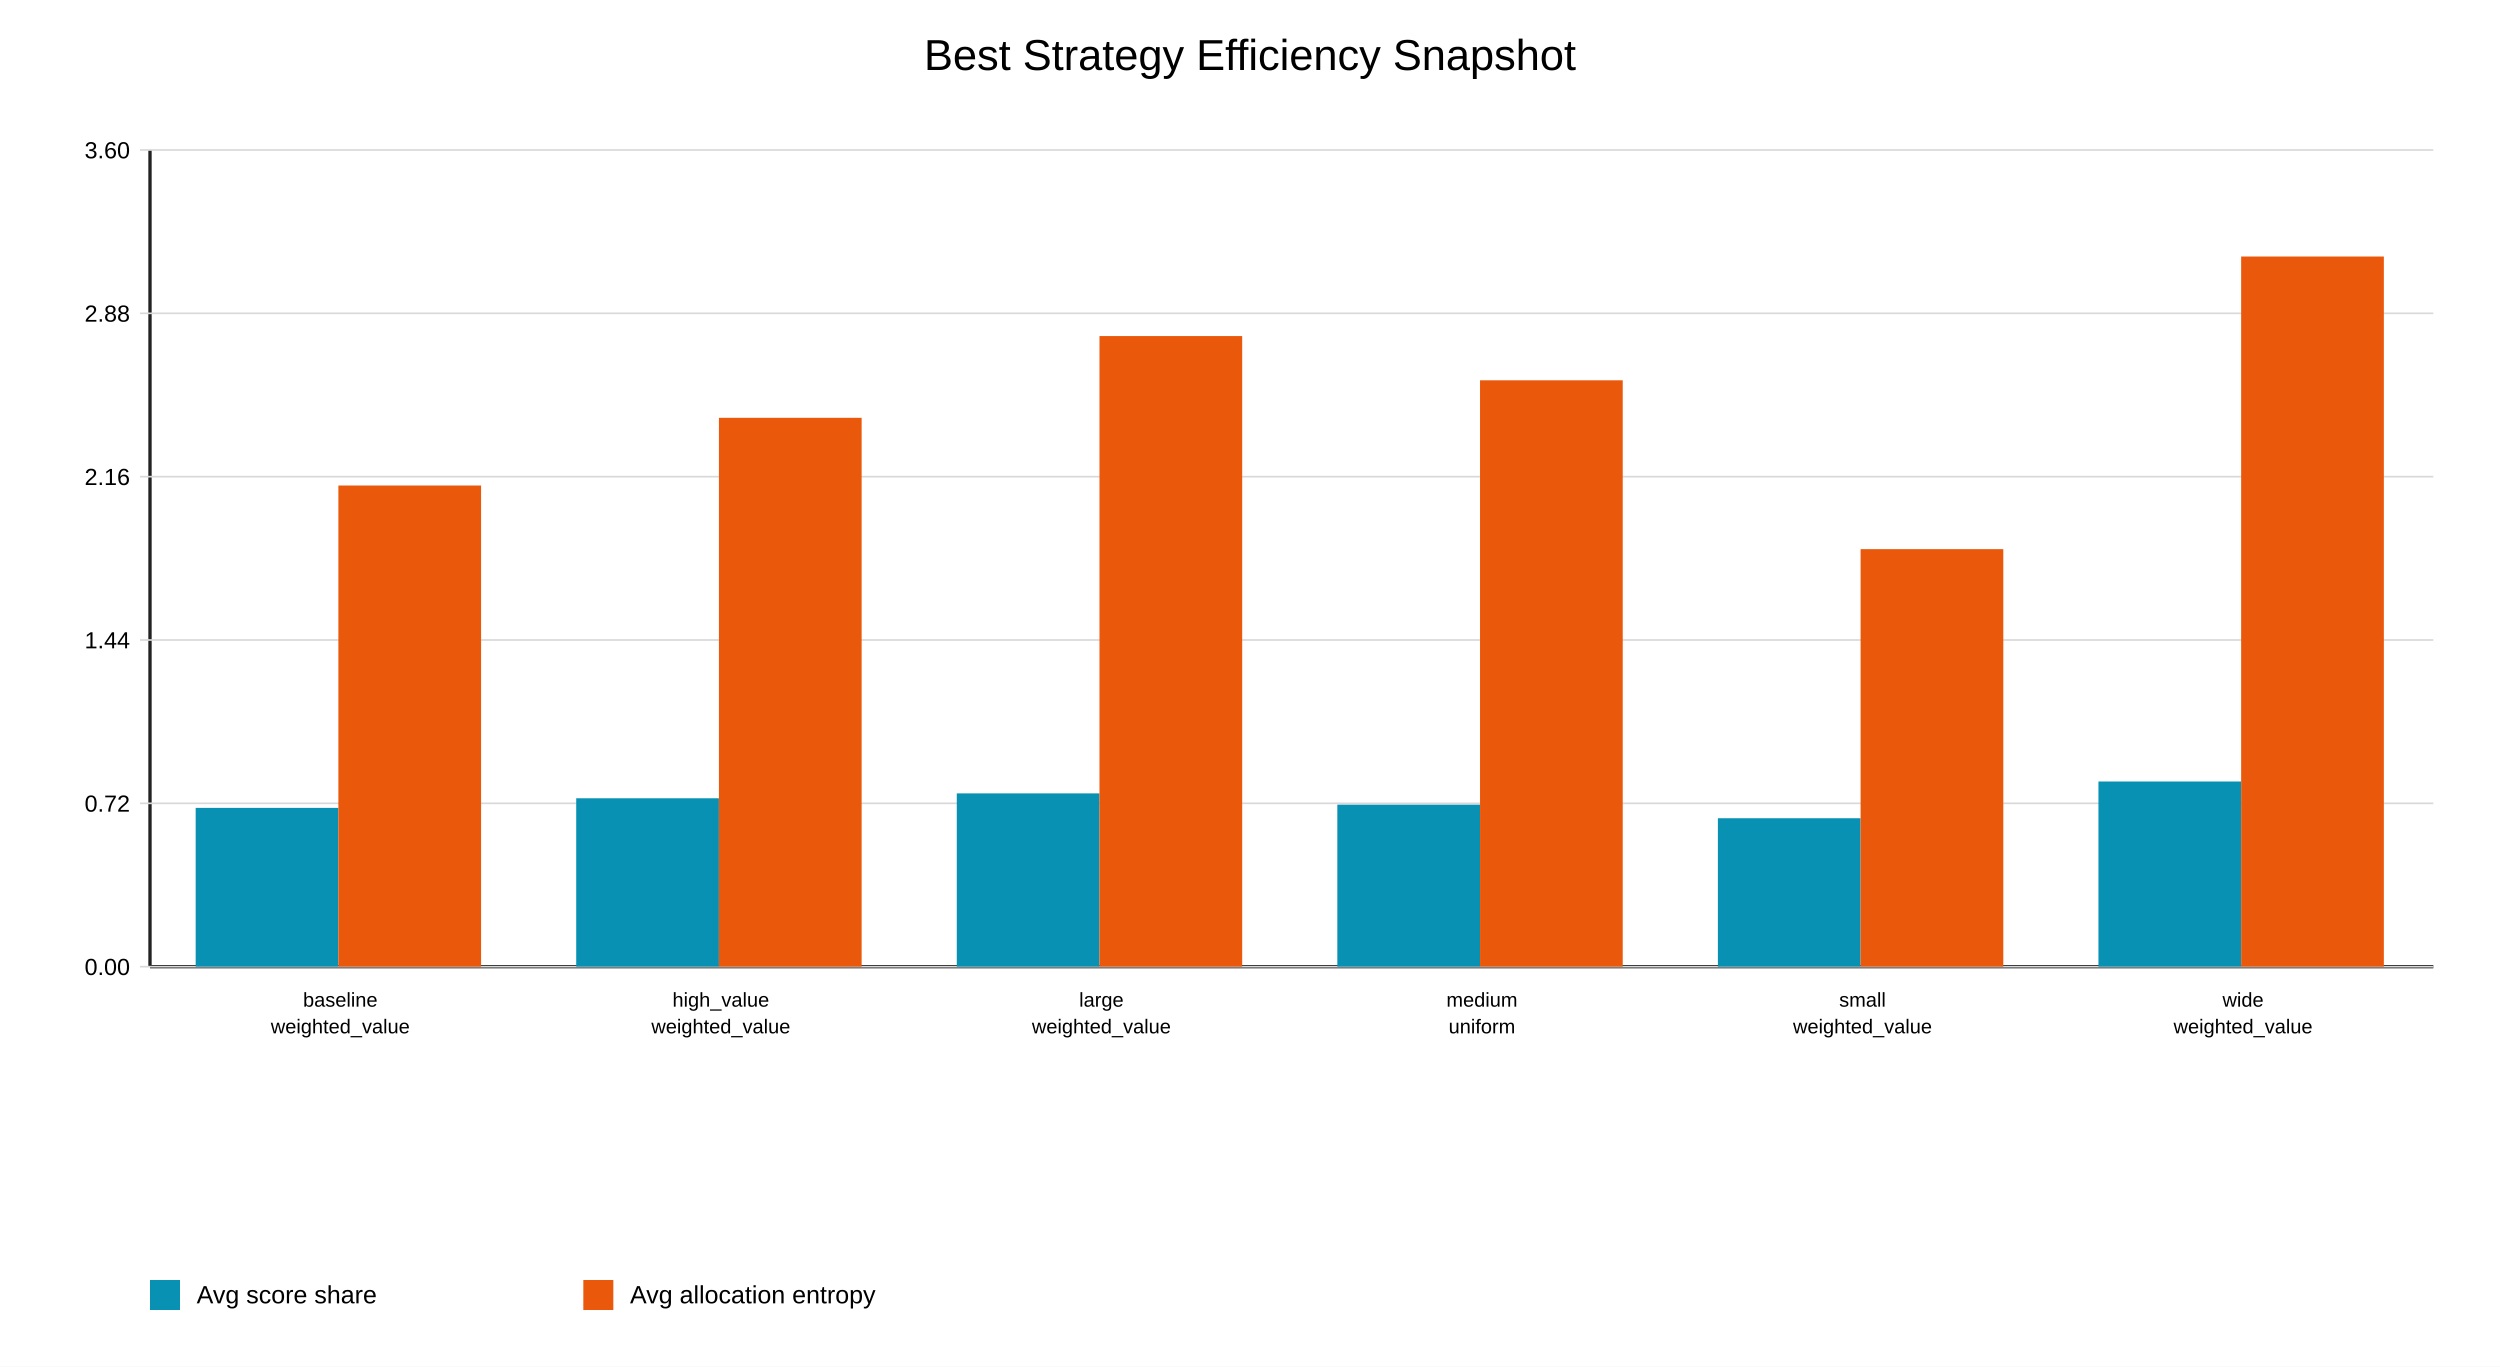
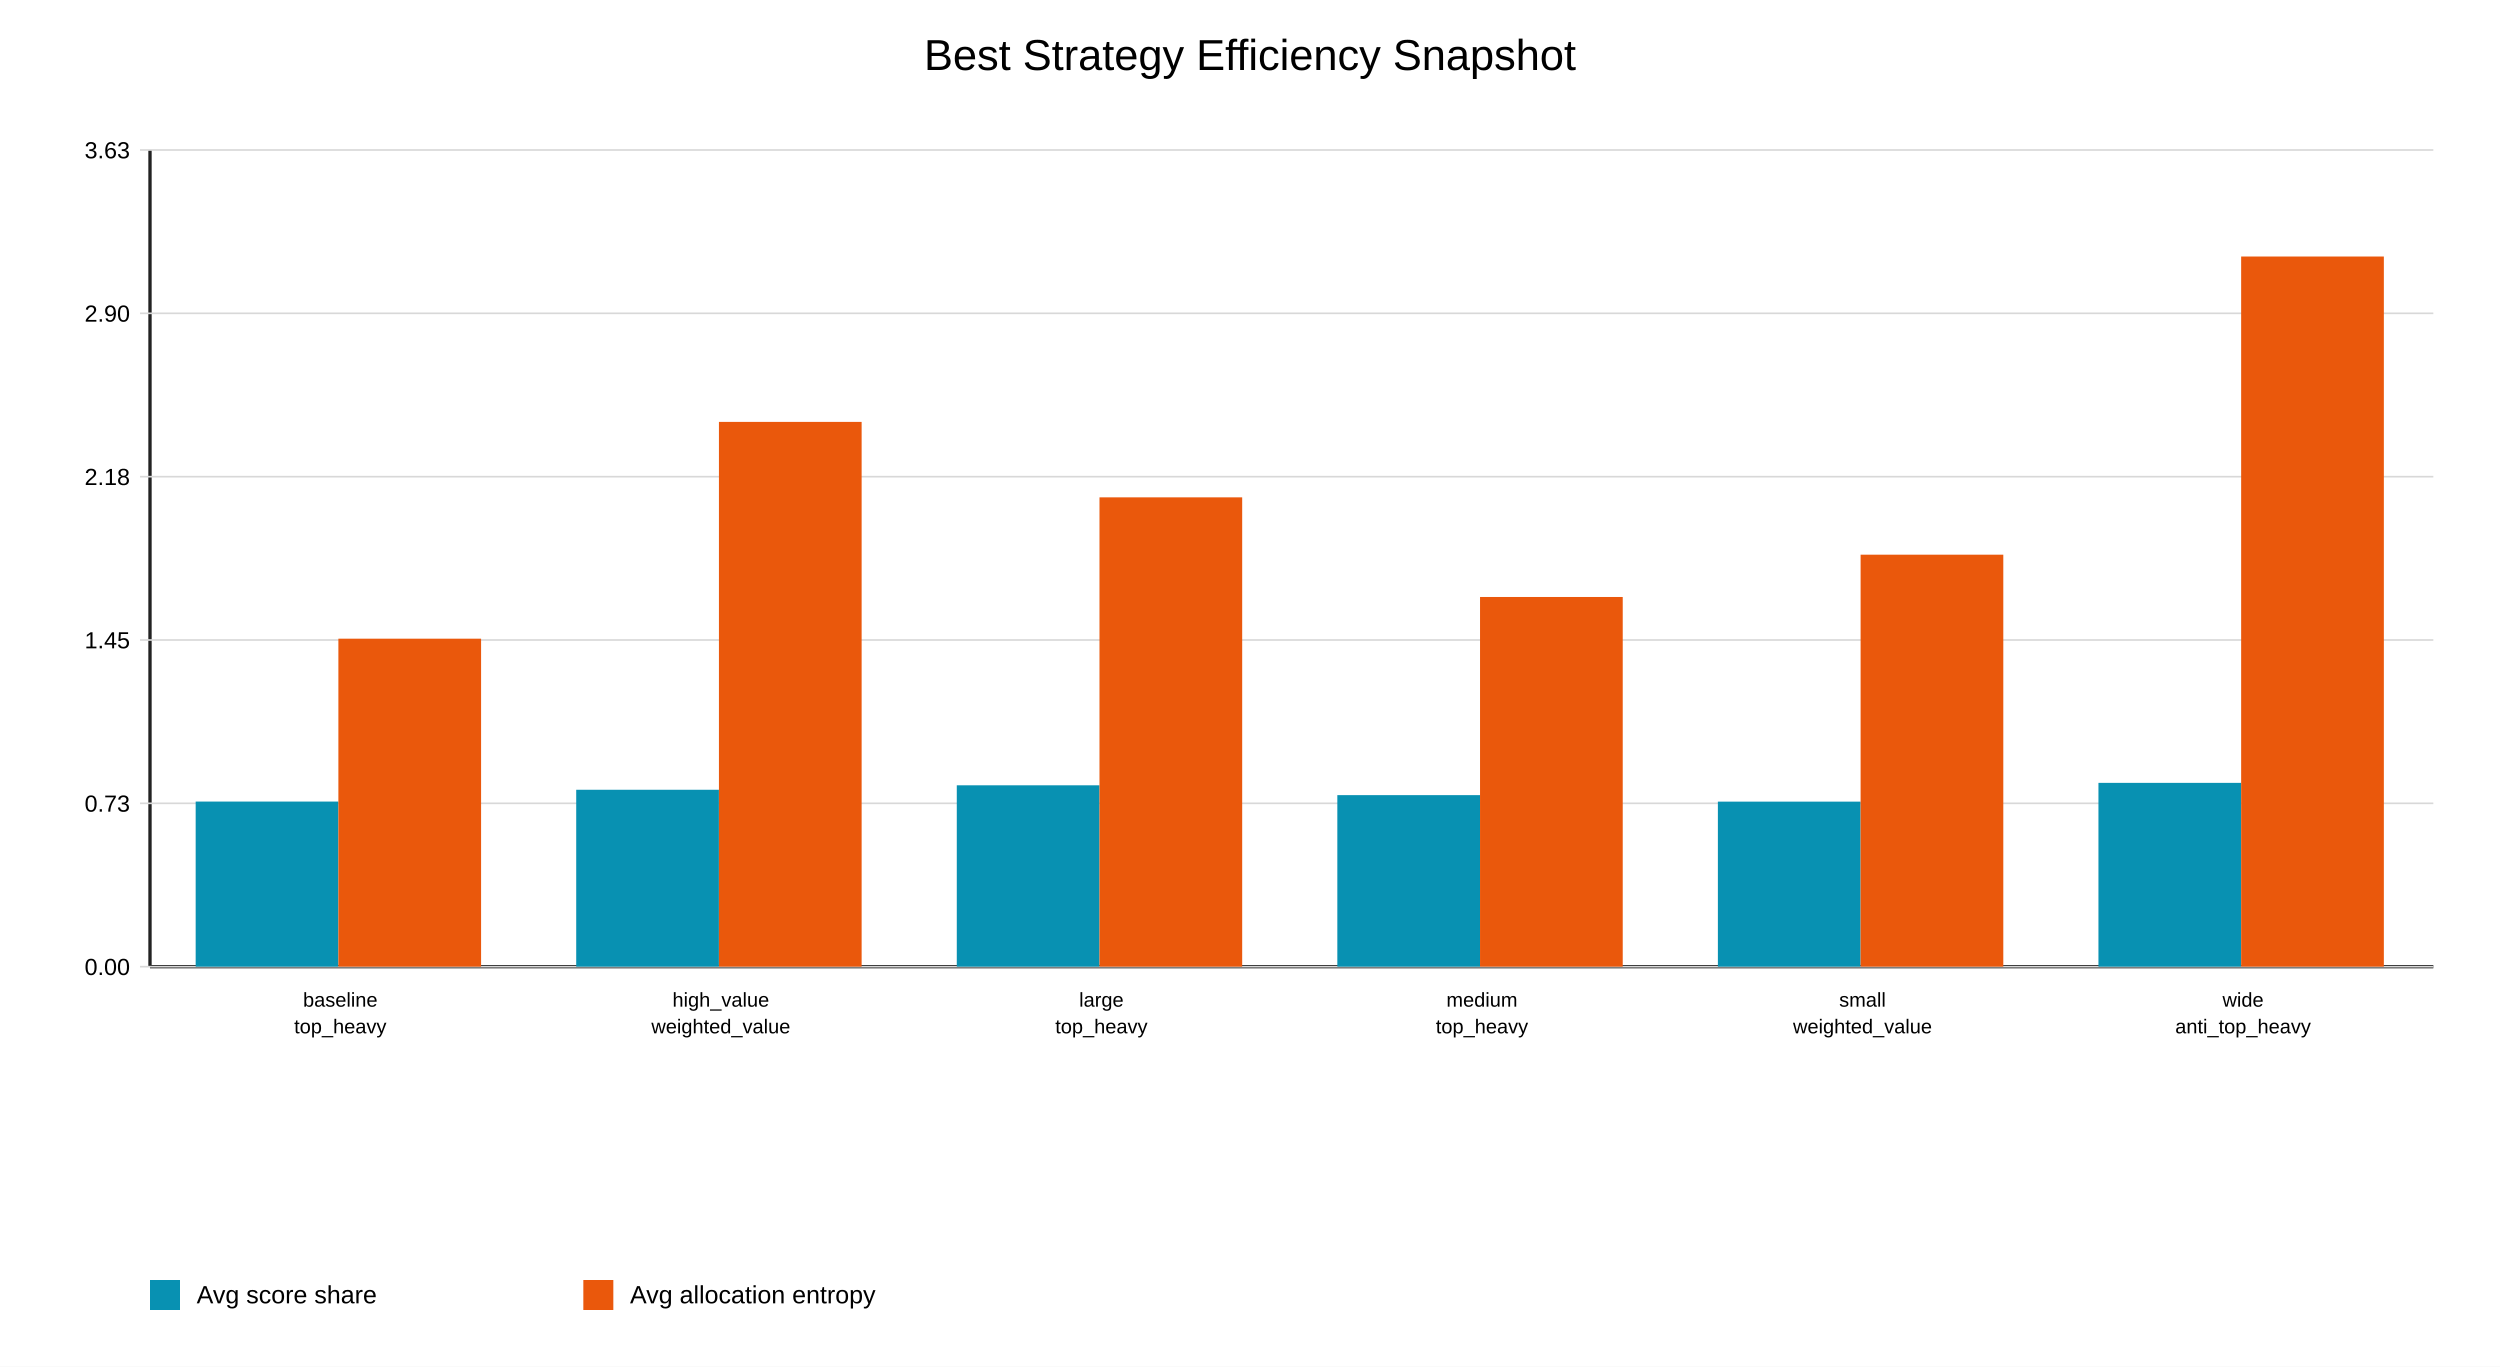
<svg xmlns="http://www.w3.org/2000/svg" width="1500" height="820" viewBox="0 0 1500 820">
  <rect width="100%" height="100%" fill="#ffffff" />
  <text x="750.0" y="42" text-anchor="middle" font-size="26" font-family="Arial">Best Strategy Efficiency Snapshot</text>
  <line x1="90" y1="580" x2="1460" y2="580" stroke="#222" stroke-width="2" />
  <line x1="90" y1="90" x2="90" y2="580" stroke="#222" stroke-width="2" />
  <line x1="84" y1="580.0" x2="1460" y2="580.0" stroke="#d8d8d8" stroke-width="1" />
  <text x="78" y="585.0" text-anchor="end" font-size="14" font-family="Arial">0.00</text>
  <line x1="84" y1="482.0" x2="1460" y2="482.0" stroke="#d8d8d8" stroke-width="1" />
-   <text x="78" y="487.0" text-anchor="end" font-size="14" font-family="Arial">0.72</text>
+   <text x="78" y="487.0" text-anchor="end" font-size="14" font-family="Arial">0.73</text>
  <line x1="84" y1="384.0" x2="1460" y2="384.0" stroke="#d8d8d8" stroke-width="1" />
-   <text x="78" y="389.0" text-anchor="end" font-size="14" font-family="Arial">1.44</text>
+   <text x="78" y="389.0" text-anchor="end" font-size="14" font-family="Arial">1.45</text>
  <line x1="84" y1="286.0" x2="1460" y2="286.0" stroke="#d8d8d8" stroke-width="1" />
-   <text x="78" y="291.0" text-anchor="end" font-size="14" font-family="Arial">2.16</text>
+   <text x="78" y="291.0" text-anchor="end" font-size="14" font-family="Arial">2.18</text>
  <line x1="84" y1="188.0" x2="1460" y2="188.0" stroke="#d8d8d8" stroke-width="1" />
-   <text x="78" y="193.0" text-anchor="end" font-size="14" font-family="Arial">2.88</text>
+   <text x="78" y="193.0" text-anchor="end" font-size="14" font-family="Arial">2.90</text>
  <line x1="84" y1="90.0" x2="1460" y2="90.0" stroke="#d8d8d8" stroke-width="1" />
-   <text x="78" y="95.0" text-anchor="end" font-size="14" font-family="Arial">3.60</text>
-   <rect x="117.40" y="484.73" width="85.62" height="95.27" fill="#0891b2" />
-   <rect x="203.03" y="291.31" width="85.62" height="288.69" fill="#ea580c" />
+   <text x="78" y="95.0" text-anchor="end" font-size="14" font-family="Arial">3.63</text>
+   <rect x="117.40" y="480.94" width="85.62" height="99.06" fill="#0891b2" />
+   <rect x="203.03" y="383.21" width="85.62" height="196.79" fill="#ea580c" />
  <text x="204.17" y="604" text-anchor="middle" font-size="12" font-family="Arial">baseline</text>
-   <text x="204.17" y="620" text-anchor="middle" font-size="12" font-family="Arial">weighted_value</text>
-   <rect x="345.73" y="478.96" width="85.62" height="101.04" fill="#0891b2" />
-   <rect x="431.36" y="250.69" width="85.62" height="329.31" fill="#ea580c" />
+   <text x="204.17" y="620" text-anchor="middle" font-size="12" font-family="Arial">top_heavy</text>
+   <rect x="345.73" y="473.86" width="85.62" height="106.14" fill="#0891b2" />
+   <rect x="431.36" y="253.14" width="85.62" height="326.86" fill="#ea580c" />
  <text x="432.50" y="604" text-anchor="middle" font-size="12" font-family="Arial">high_value</text>
  <text x="432.50" y="620" text-anchor="middle" font-size="12" font-family="Arial">weighted_value</text>
-   <rect x="574.07" y="476.03" width="85.62" height="103.97" fill="#0891b2" />
-   <rect x="659.69" y="201.64" width="85.62" height="378.36" fill="#ea580c" />
+   <rect x="574.07" y="471.18" width="85.62" height="108.82" fill="#0891b2" />
+   <rect x="659.69" y="298.41" width="85.62" height="281.59" fill="#ea580c" />
  <text x="660.83" y="604" text-anchor="middle" font-size="12" font-family="Arial">large</text>
-   <text x="660.83" y="620" text-anchor="middle" font-size="12" font-family="Arial">weighted_value</text>
-   <rect x="802.40" y="482.79" width="85.62" height="97.21" fill="#0891b2" />
-   <rect x="888.02" y="228.18" width="85.62" height="351.82" fill="#ea580c" />
+   <text x="660.83" y="620" text-anchor="middle" font-size="12" font-family="Arial">top_heavy</text>
+   <rect x="802.40" y="477.08" width="85.62" height="102.92" fill="#0891b2" />
+   <rect x="888.02" y="358.19" width="85.62" height="221.81" fill="#ea580c" />
  <text x="889.17" y="604" text-anchor="middle" font-size="12" font-family="Arial">medium</text>
-   <text x="889.17" y="620" text-anchor="middle" font-size="12" font-family="Arial">uniform</text>
-   <rect x="1030.73" y="490.94" width="85.62" height="89.06" fill="#0891b2" />
-   <rect x="1116.36" y="329.49" width="85.62" height="250.51" fill="#ea580c" />
+   <text x="889.17" y="620" text-anchor="middle" font-size="12" font-family="Arial">top_heavy</text>
+   <rect x="1030.73" y="480.98" width="85.62" height="99.02" fill="#0891b2" />
+   <rect x="1116.36" y="332.81" width="85.62" height="247.19" fill="#ea580c" />
  <text x="1117.50" y="604" text-anchor="middle" font-size="12" font-family="Arial">small</text>
  <text x="1117.50" y="620" text-anchor="middle" font-size="12" font-family="Arial">weighted_value</text>
-   <rect x="1259.07" y="468.90" width="85.62" height="111.10" fill="#0891b2" />
+   <rect x="1259.07" y="469.72" width="85.62" height="110.28" fill="#0891b2" />
  <rect x="1344.69" y="153.91" width="85.62" height="426.09" fill="#ea580c" />
  <text x="1345.83" y="604" text-anchor="middle" font-size="12" font-family="Arial">wide</text>
-   <text x="1345.83" y="620" text-anchor="middle" font-size="12" font-family="Arial">weighted_value</text>
+   <text x="1345.83" y="620" text-anchor="middle" font-size="12" font-family="Arial">anti_top_heavy</text>
  <rect x="90" y="768" width="18" height="18" fill="#0891b2" />
  <text x="118" y="782" font-size="15" font-family="Arial">Avg score share</text>
  <rect x="350" y="768" width="18" height="18" fill="#ea580c" />
  <text x="378" y="782" font-size="15" font-family="Arial">Avg allocation entropy</text>
</svg>
